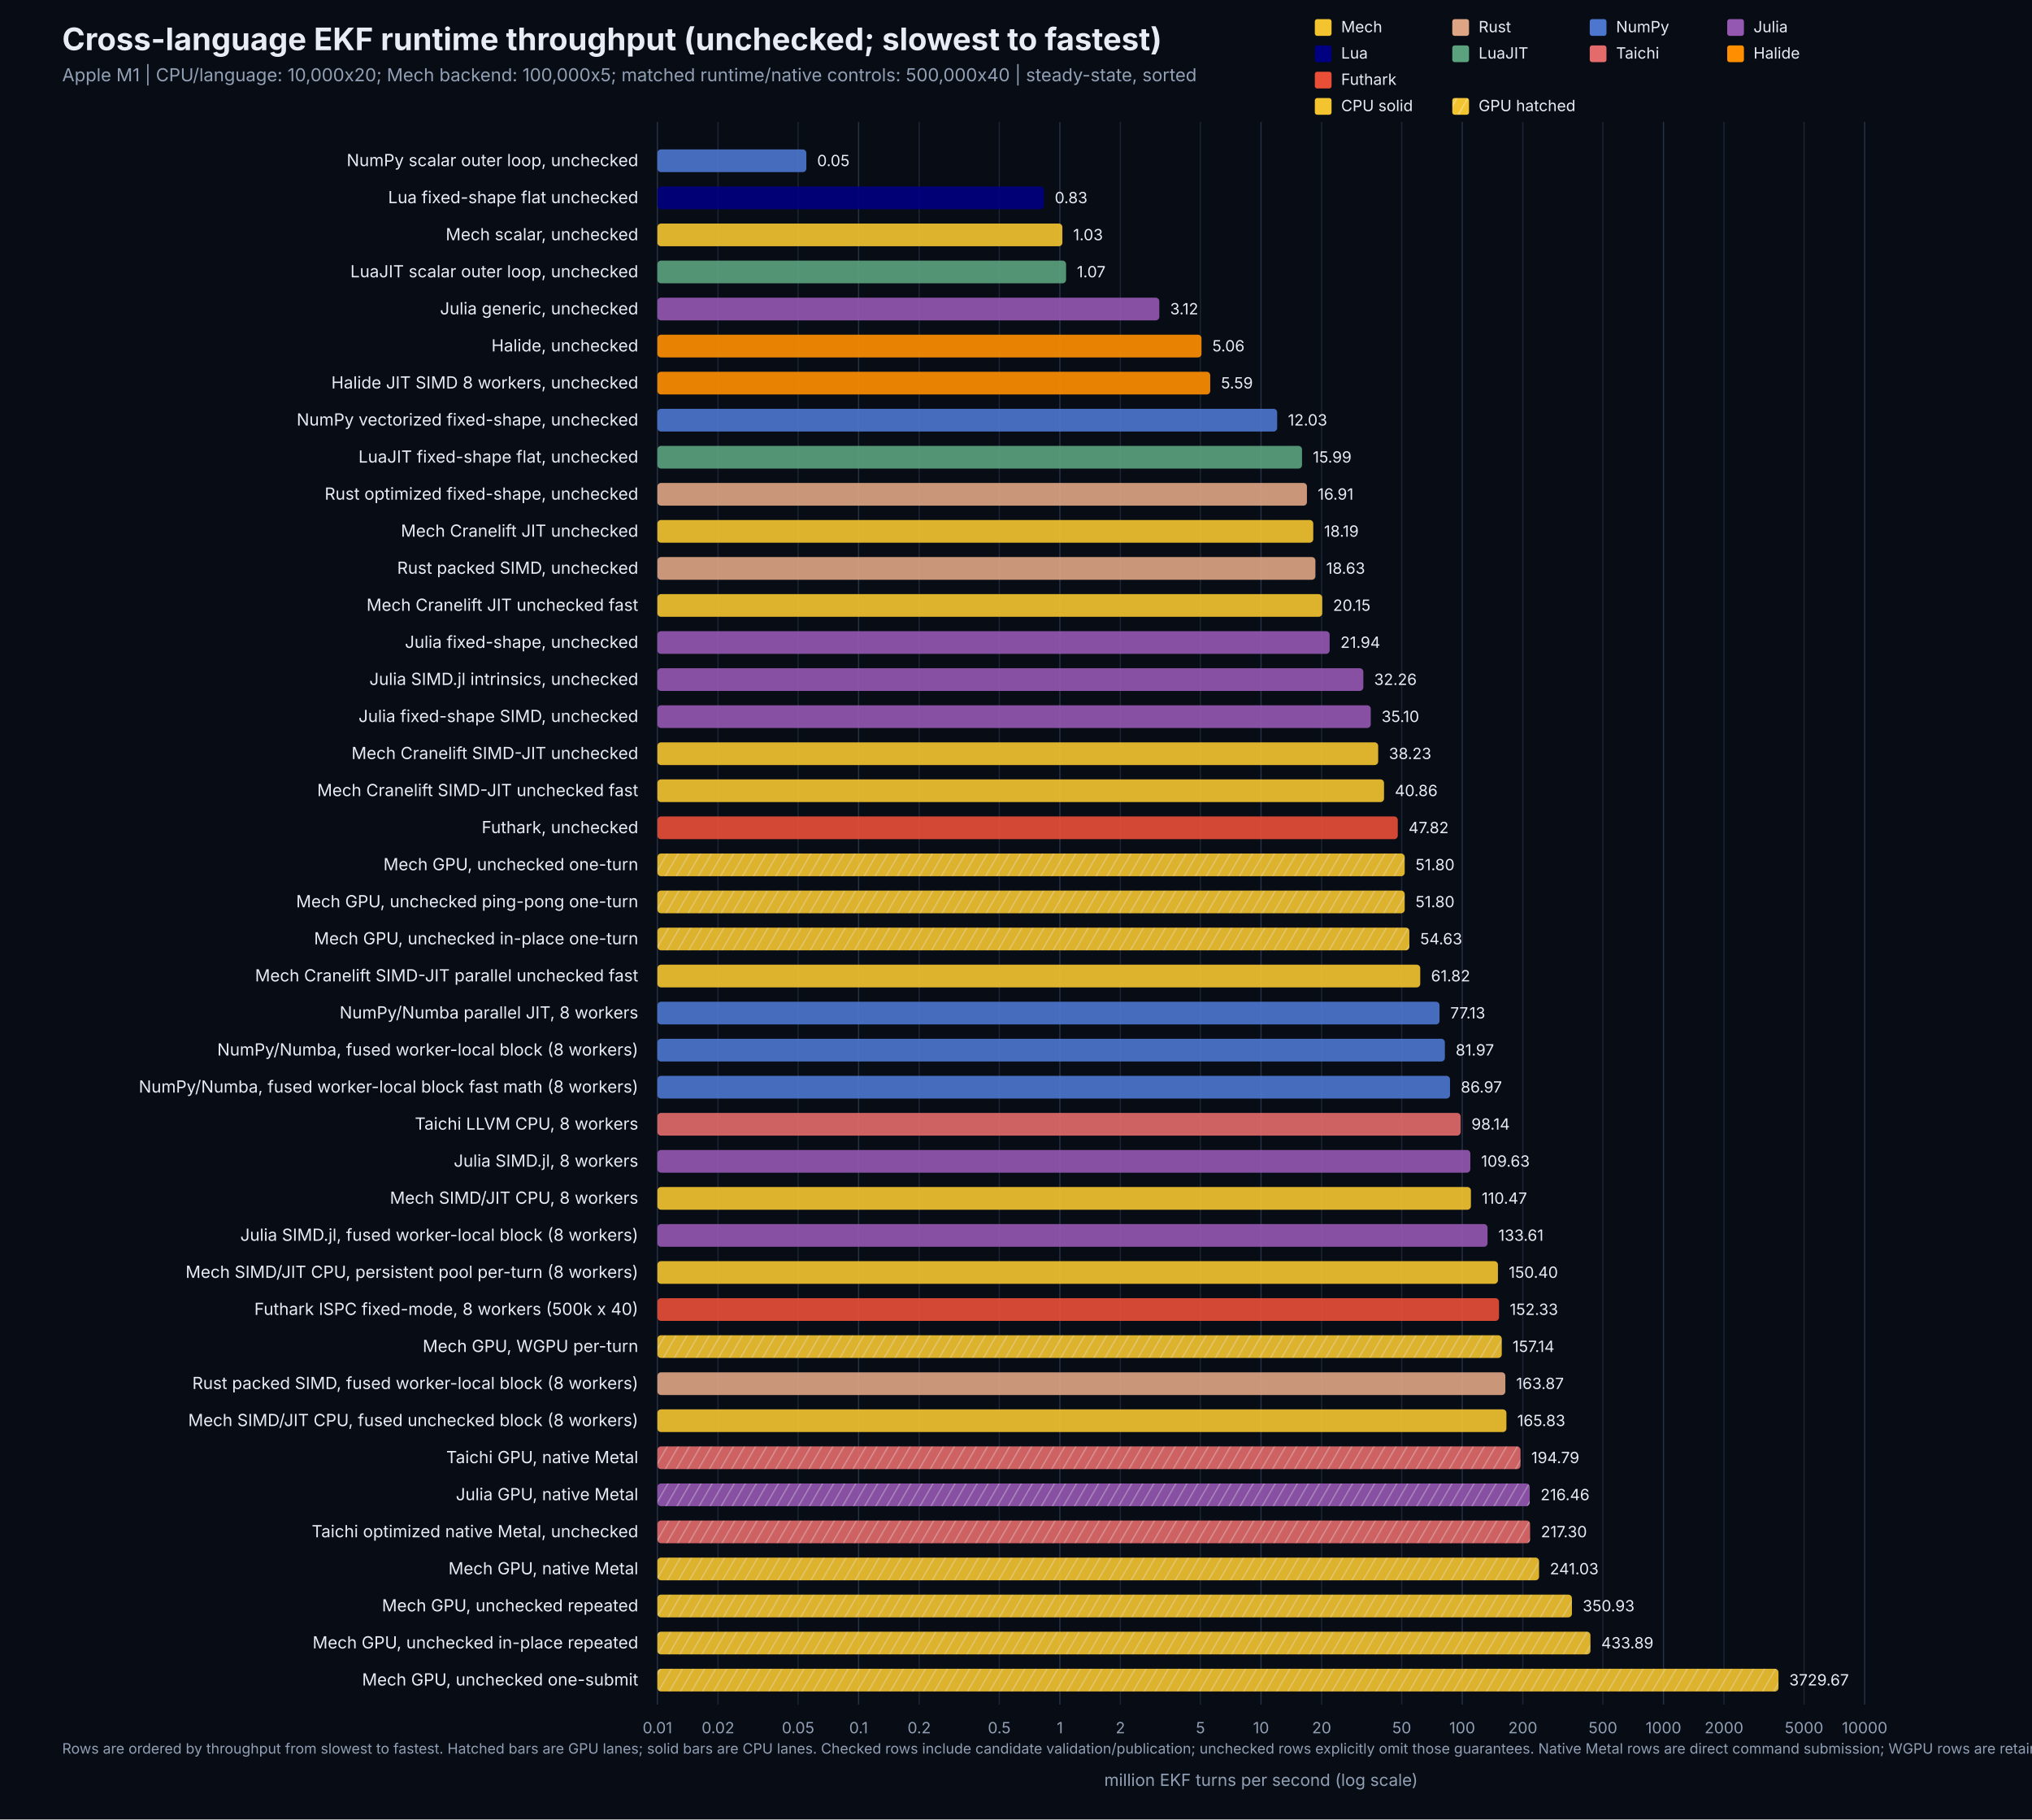
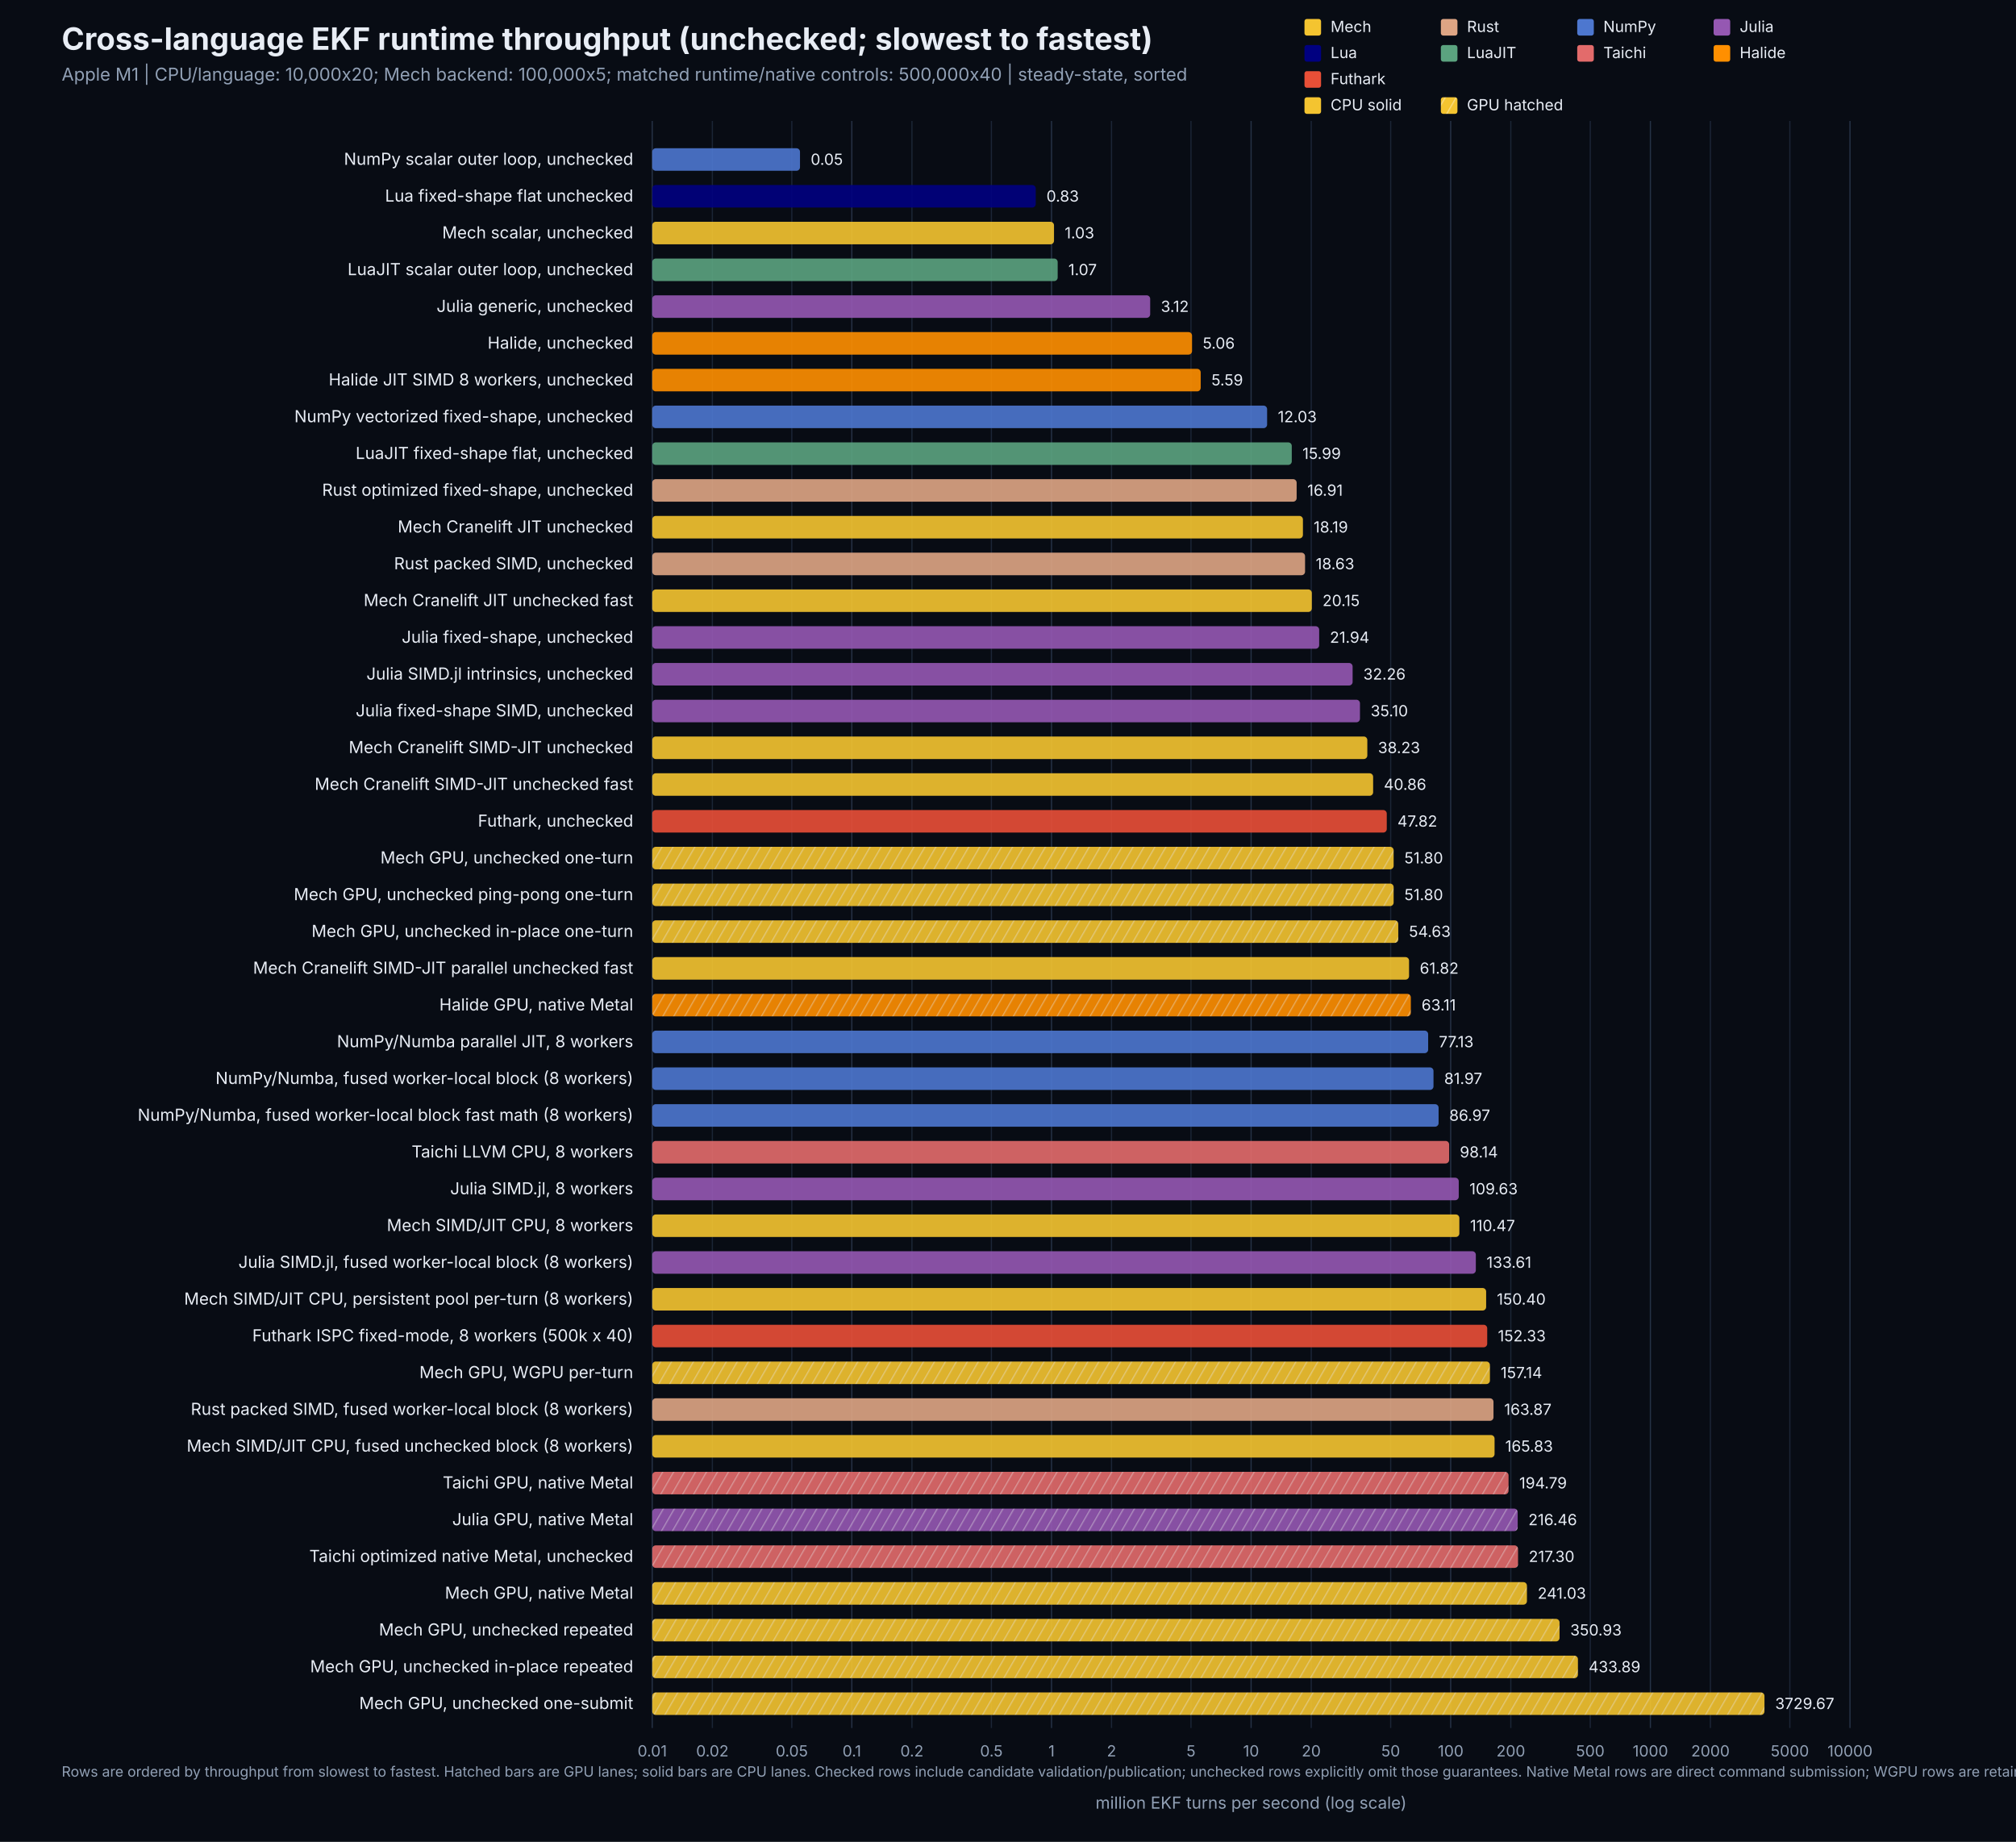
- <svg xmlns="http://www.w3.org/2000/svg" width="1700" height="1522" viewBox="0 0 1700 1522">
+ <svg xmlns="http://www.w3.org/2000/svg" width="1700" height="1553" viewBox="0 0 1700 1553">
  <rect width="100%" height="100%" fill="#080c14" />
  <defs>
    <pattern id="gpu-mech" width="8" height="8" patternUnits="userSpaceOnUse" patternTransform="rotate(30)">
      <rect width="8" height="8" fill="#f4c430" />
      <path d="M0 0V8" stroke="#ffffff" stroke-opacity="0.38" stroke-width="2" />
    </pattern>
    <pattern id="gpu-rust" width="8" height="8" patternUnits="userSpaceOnUse" patternTransform="rotate(30)">
      <rect width="8" height="8" fill="#dea584" />
      <path d="M0 0V8" stroke="#ffffff" stroke-opacity="0.38" stroke-width="2" />
    </pattern>
    <pattern id="gpu-numpy" width="8" height="8" patternUnits="userSpaceOnUse" patternTransform="rotate(30)">
      <rect width="8" height="8" fill="#4d77cf" />
      <path d="M0 0V8" stroke="#ffffff" stroke-opacity="0.38" stroke-width="2" />
    </pattern>
    <pattern id="gpu-julia" width="8" height="8" patternUnits="userSpaceOnUse" patternTransform="rotate(30)">
      <rect width="8" height="8" fill="#9558b2" />
      <path d="M0 0V8" stroke="#ffffff" stroke-opacity="0.38" stroke-width="2" />
    </pattern>
    <pattern id="gpu-lua" width="8" height="8" patternUnits="userSpaceOnUse" patternTransform="rotate(30)">
      <rect width="8" height="8" fill="#000080" />
      <path d="M0 0V8" stroke="#ffffff" stroke-opacity="0.38" stroke-width="2" />
    </pattern>
    <pattern id="gpu-luajit" width="8" height="8" patternUnits="userSpaceOnUse" patternTransform="rotate(30)">
      <rect width="8" height="8" fill="#5ba37f" />
      <path d="M0 0V8" stroke="#ffffff" stroke-opacity="0.38" stroke-width="2" />
    </pattern>
    <pattern id="gpu-taichi" width="8" height="8" patternUnits="userSpaceOnUse" patternTransform="rotate(30)">
      <rect width="8" height="8" fill="#e36b6b" />
      <path d="M0 0V8" stroke="#ffffff" stroke-opacity="0.38" stroke-width="2" />
    </pattern>
    <pattern id="gpu-halide" width="8" height="8" patternUnits="userSpaceOnUse" patternTransform="rotate(30)">
      <rect width="8" height="8" fill="#ff8f00" />
      <path d="M0 0V8" stroke="#ffffff" stroke-opacity="0.38" stroke-width="2" />
    </pattern>
    <pattern id="gpu-futhark" width="8" height="8" patternUnits="userSpaceOnUse" patternTransform="rotate(30)">
      <rect width="8" height="8" fill="#e94f37" />
      <path d="M0 0V8" stroke="#ffffff" stroke-opacity="0.38" stroke-width="2" />
    </pattern>
  </defs>
  <style>text{font-family:-apple-system,BlinkMacSystemFont,"Segoe UI",sans-serif;fill:#e8edf5} .muted{fill:#91a0b5} .grid{stroke:#263246;stroke-width:1} .minor-grid{stroke:#1b2536;stroke-width:1} .axis{fill:#91a0b5;font-size:13px} .label{font-size:14px} .value{font-size:13px;font-variant-numeric:tabular-nums}</style>
  <text x="52" y="42" font-size="26" font-weight="700">Cross-language EKF runtime throughput (unchecked; slowest to fastest)</text>
  <text x="52" y="68" class="muted" font-size="15">Apple M1 | CPU/language: 10,000x20; Mech backend: 100,000x5; matched runtime/native controls: 500,000x40 | steady-state, sorted</text>
-   <line x1="550.0" y1="102" x2="550.0" y2="1426" class="grid" />
-   <text x="550.0" y="1450" text-anchor="middle" class="axis">0.01</text>
-   <line x1="600.7" y1="102" x2="600.7" y2="1426" class="minor-grid" />
-   <text x="600.7" y="1450" text-anchor="middle" class="axis">0.02</text>
-   <line x1="667.7" y1="102" x2="667.7" y2="1426" class="minor-grid" />
-   <text x="667.7" y="1450" text-anchor="middle" class="axis">0.05</text>
-   <line x1="718.3" y1="102" x2="718.3" y2="1426" class="grid" />
-   <text x="718.3" y="1450" text-anchor="middle" class="axis">0.1</text>
-   <line x1="769.0" y1="102" x2="769.0" y2="1426" class="minor-grid" />
-   <text x="769.0" y="1450" text-anchor="middle" class="axis">0.2</text>
-   <line x1="836.0" y1="102" x2="836.0" y2="1426" class="minor-grid" />
-   <text x="836.0" y="1450" text-anchor="middle" class="axis">0.5</text>
-   <line x1="886.7" y1="102" x2="886.7" y2="1426" class="grid" />
-   <text x="886.7" y="1450" text-anchor="middle" class="axis">1</text>
-   <line x1="937.3" y1="102" x2="937.3" y2="1426" class="minor-grid" />
-   <text x="937.3" y="1450" text-anchor="middle" class="axis">2</text>
-   <line x1="1004.3" y1="102" x2="1004.3" y2="1426" class="minor-grid" />
-   <text x="1004.3" y="1450" text-anchor="middle" class="axis">5</text>
-   <line x1="1055.0" y1="102" x2="1055.0" y2="1426" class="grid" />
-   <text x="1055.0" y="1450" text-anchor="middle" class="axis">10</text>
-   <line x1="1105.7" y1="102" x2="1105.7" y2="1426" class="minor-grid" />
-   <text x="1105.7" y="1450" text-anchor="middle" class="axis">20</text>
-   <line x1="1172.7" y1="102" x2="1172.7" y2="1426" class="minor-grid" />
-   <text x="1172.7" y="1450" text-anchor="middle" class="axis">50</text>
-   <line x1="1223.3" y1="102" x2="1223.3" y2="1426" class="grid" />
-   <text x="1223.3" y="1450" text-anchor="middle" class="axis">100</text>
-   <line x1="1274.0" y1="102" x2="1274.0" y2="1426" class="minor-grid" />
-   <text x="1274.0" y="1450" text-anchor="middle" class="axis">200</text>
-   <line x1="1341.0" y1="102" x2="1341.0" y2="1426" class="minor-grid" />
-   <text x="1341.0" y="1450" text-anchor="middle" class="axis">500</text>
-   <line x1="1391.7" y1="102" x2="1391.7" y2="1426" class="grid" />
-   <text x="1391.7" y="1450" text-anchor="middle" class="axis">1000</text>
-   <line x1="1442.3" y1="102" x2="1442.3" y2="1426" class="minor-grid" />
-   <text x="1442.3" y="1450" text-anchor="middle" class="axis">2000</text>
-   <line x1="1509.3" y1="102" x2="1509.3" y2="1426" class="minor-grid" />
-   <text x="1509.3" y="1450" text-anchor="middle" class="axis">5000</text>
-   <line x1="1560.0" y1="102" x2="1560.0" y2="1426" class="grid" />
-   <text x="1560.0" y="1450" text-anchor="middle" class="axis">10000</text>
-   <text x="1055.0" y="1494" text-anchor="middle" class="muted" font-size="14">million EKF turns per second (log scale)</text>
+   <line x1="550.0" y1="102" x2="550.0" y2="1457" class="grid" />
+   <text x="550.0" y="1481" text-anchor="middle" class="axis">0.01</text>
+   <line x1="600.7" y1="102" x2="600.7" y2="1457" class="minor-grid" />
+   <text x="600.7" y="1481" text-anchor="middle" class="axis">0.02</text>
+   <line x1="667.7" y1="102" x2="667.7" y2="1457" class="minor-grid" />
+   <text x="667.7" y="1481" text-anchor="middle" class="axis">0.05</text>
+   <line x1="718.3" y1="102" x2="718.3" y2="1457" class="grid" />
+   <text x="718.3" y="1481" text-anchor="middle" class="axis">0.1</text>
+   <line x1="769.0" y1="102" x2="769.0" y2="1457" class="minor-grid" />
+   <text x="769.0" y="1481" text-anchor="middle" class="axis">0.2</text>
+   <line x1="836.0" y1="102" x2="836.0" y2="1457" class="minor-grid" />
+   <text x="836.0" y="1481" text-anchor="middle" class="axis">0.5</text>
+   <line x1="886.7" y1="102" x2="886.7" y2="1457" class="grid" />
+   <text x="886.7" y="1481" text-anchor="middle" class="axis">1</text>
+   <line x1="937.3" y1="102" x2="937.3" y2="1457" class="minor-grid" />
+   <text x="937.3" y="1481" text-anchor="middle" class="axis">2</text>
+   <line x1="1004.3" y1="102" x2="1004.3" y2="1457" class="minor-grid" />
+   <text x="1004.3" y="1481" text-anchor="middle" class="axis">5</text>
+   <line x1="1055.0" y1="102" x2="1055.0" y2="1457" class="grid" />
+   <text x="1055.0" y="1481" text-anchor="middle" class="axis">10</text>
+   <line x1="1105.7" y1="102" x2="1105.7" y2="1457" class="minor-grid" />
+   <text x="1105.7" y="1481" text-anchor="middle" class="axis">20</text>
+   <line x1="1172.7" y1="102" x2="1172.7" y2="1457" class="minor-grid" />
+   <text x="1172.7" y="1481" text-anchor="middle" class="axis">50</text>
+   <line x1="1223.3" y1="102" x2="1223.3" y2="1457" class="grid" />
+   <text x="1223.3" y="1481" text-anchor="middle" class="axis">100</text>
+   <line x1="1274.0" y1="102" x2="1274.0" y2="1457" class="minor-grid" />
+   <text x="1274.0" y="1481" text-anchor="middle" class="axis">200</text>
+   <line x1="1341.0" y1="102" x2="1341.0" y2="1457" class="minor-grid" />
+   <text x="1341.0" y="1481" text-anchor="middle" class="axis">500</text>
+   <line x1="1391.7" y1="102" x2="1391.7" y2="1457" class="grid" />
+   <text x="1391.7" y="1481" text-anchor="middle" class="axis">1000</text>
+   <line x1="1442.3" y1="102" x2="1442.3" y2="1457" class="minor-grid" />
+   <text x="1442.3" y="1481" text-anchor="middle" class="axis">2000</text>
+   <line x1="1509.3" y1="102" x2="1509.3" y2="1457" class="minor-grid" />
+   <text x="1509.3" y="1481" text-anchor="middle" class="axis">5000</text>
+   <line x1="1560.0" y1="102" x2="1560.0" y2="1457" class="grid" />
+   <text x="1560.0" y="1481" text-anchor="middle" class="axis">10000</text>
+   <text x="1055.0" y="1525" text-anchor="middle" class="muted" font-size="14">million EKF turns per second (log scale)</text>
  <rect x="1100" y="16" width="14" height="14" rx="2" fill="#f4c430" />
  <text x="1122" y="27" font-size="13">Mech</text>
  <rect x="1215" y="16" width="14" height="14" rx="2" fill="#dea584" />
  <text x="1237" y="27" font-size="13">Rust</text>
  <rect x="1330" y="16" width="14" height="14" rx="2" fill="#4d77cf" />
  <text x="1352" y="27" font-size="13">NumPy</text>
  <rect x="1445" y="16" width="14" height="14" rx="2" fill="#9558b2" />
  <text x="1467" y="27" font-size="13">Julia</text>
  <rect x="1100" y="38" width="14" height="14" rx="2" fill="#000080" />
  <text x="1122" y="49" font-size="13">Lua</text>
  <rect x="1215" y="38" width="14" height="14" rx="2" fill="#5ba37f" />
  <text x="1237" y="49" font-size="13">LuaJIT</text>
  <rect x="1330" y="38" width="14" height="14" rx="2" fill="#e36b6b" />
  <text x="1352" y="49" font-size="13">Taichi</text>
  <rect x="1445" y="38" width="14" height="14" rx="2" fill="#ff8f00" />
  <text x="1467" y="49" font-size="13">Halide</text>
  <rect x="1100" y="60" width="14" height="14" rx="2" fill="#e94f37" />
  <text x="1122" y="71" font-size="13">Futhark</text>
  <rect x="1100" y="82" width="14" height="14" rx="2" fill="#f4c430" />
  <text x="1122" y="93" font-size="13">CPU solid</text>
  <rect x="1215" y="82" width="14" height="14" rx="2" fill="url(#gpu-mech)" />
  <text x="1237" y="93" font-size="13">GPU hatched</text>
  <text x="534" y="139" text-anchor="end" class="label">NumPy scalar outer loop, unchecked</text>
  <rect x="550" y="125" width="124.6" height="19" rx="3" fill="#4d77cf" opacity="0.9" />
  <text x="683.6" y="139" class="value">0.05</text>
  <text x="534" y="170" text-anchor="end" class="label">Lua fixed-shape flat unchecked</text>
  <rect x="550" y="156" width="323.4" height="19" rx="3" fill="#000080" opacity="0.9" />
  <text x="882.4" y="170" class="value">0.83</text>
  <text x="534" y="201" text-anchor="end" class="label">Mech scalar, unchecked</text>
  <rect x="550" y="187" width="338.8" height="19" rx="3" fill="#f4c430" opacity="0.9" />
  <text x="897.8" y="201" class="value">1.03</text>
  <text x="534" y="232" text-anchor="end" class="label">LuaJIT scalar outer loop, unchecked</text>
  <rect x="550" y="218" width="341.9" height="19" rx="3" fill="#5ba37f" opacity="0.9" />
  <text x="900.9" y="232" class="value">1.07</text>
  <text x="534" y="263" text-anchor="end" class="label">Julia generic, unchecked</text>
  <rect x="550" y="249" width="419.9" height="19" rx="3" fill="#9558b2" opacity="0.9" />
  <text x="978.9" y="263" class="value">3.12</text>
  <text x="534" y="294" text-anchor="end" class="label">Halide, unchecked</text>
  <rect x="550" y="280" width="455.2" height="19" rx="3" fill="#ff8f00" opacity="0.9" />
  <text x="1014.2" y="294" class="value">5.06</text>
  <text x="534" y="325" text-anchor="end" class="label">Halide JIT SIMD 8 workers, unchecked</text>
  <rect x="550" y="311" width="462.5" height="19" rx="3" fill="#ff8f00" opacity="0.9" />
  <text x="1021.5" y="325" class="value">5.59</text>
  <text x="534" y="356" text-anchor="end" class="label">NumPy vectorized fixed-shape, unchecked</text>
  <rect x="550" y="342" width="518.5" height="19" rx="3" fill="#4d77cf" opacity="0.9" />
  <text x="1077.5" y="356" class="value">12.03</text>
  <text x="534" y="387" text-anchor="end" class="label">LuaJIT fixed-shape flat, unchecked</text>
  <rect x="550" y="373" width="539.3" height="19" rx="3" fill="#5ba37f" opacity="0.9" />
  <text x="1098.3" y="387" class="value">15.99</text>
  <text x="534" y="418" text-anchor="end" class="label">Rust optimized fixed-shape, unchecked</text>
  <rect x="550" y="404" width="543.4" height="19" rx="3" fill="#dea584" opacity="0.9" />
  <text x="1102.4" y="418" class="value">16.91</text>
  <text x="534" y="449" text-anchor="end" class="label">Mech Cranelift JIT unchecked</text>
  <rect x="550" y="435" width="548.7" height="19" rx="3" fill="#f4c430" opacity="0.9" />
  <text x="1107.7" y="449" class="value">18.19</text>
  <text x="534" y="480" text-anchor="end" class="label">Rust packed SIMD, unchecked</text>
  <rect x="550" y="466" width="550.5" height="19" rx="3" fill="#dea584" opacity="0.9" />
  <text x="1109.5" y="480" class="value">18.63</text>
  <text x="534" y="511" text-anchor="end" class="label">Mech Cranelift JIT unchecked fast</text>
  <rect x="550" y="497" width="556.2" height="19" rx="3" fill="#f4c430" opacity="0.9" />
  <text x="1115.2" y="511" class="value">20.15</text>
  <text x="534" y="542" text-anchor="end" class="label">Julia fixed-shape, unchecked</text>
  <rect x="550" y="528" width="562.4" height="19" rx="3" fill="#9558b2" opacity="0.9" />
  <text x="1121.4" y="542" class="value">21.94</text>
  <text x="534" y="573" text-anchor="end" class="label">Julia SIMD.jl intrinsics, unchecked</text>
  <rect x="550" y="559" width="590.6" height="19" rx="3" fill="#9558b2" opacity="0.9" />
  <text x="1149.6" y="573" class="value">32.26</text>
  <text x="534" y="604" text-anchor="end" class="label">Julia fixed-shape SIMD, unchecked</text>
  <rect x="550" y="590" width="596.8" height="19" rx="3" fill="#9558b2" opacity="0.9" />
  <text x="1155.8" y="604" class="value">35.10</text>
  <text x="534" y="635" text-anchor="end" class="label">Mech Cranelift SIMD-JIT unchecked</text>
  <rect x="550" y="621" width="603.0" height="19" rx="3" fill="#f4c430" opacity="0.9" />
  <text x="1162.0" y="635" class="value">38.23</text>
  <text x="534" y="666" text-anchor="end" class="label">Mech Cranelift SIMD-JIT unchecked fast</text>
  <rect x="550" y="652" width="607.9" height="19" rx="3" fill="#f4c430" opacity="0.9" />
  <text x="1166.9" y="666" class="value">40.86</text>
  <text x="534" y="697" text-anchor="end" class="label">Futhark, unchecked</text>
  <rect x="550" y="683" width="619.4" height="19" rx="3" fill="#e94f37" opacity="0.9" />
  <text x="1178.4" y="697" class="value">47.82</text>
  <text x="534" y="728" text-anchor="end" class="label">Mech GPU, unchecked one-turn</text>
  <rect x="550" y="714" width="625.2" height="19" rx="3" fill="url(#gpu-mech)" opacity="0.9" />
  <text x="1184.2" y="728" class="value">51.80</text>
  <text x="534" y="759" text-anchor="end" class="label">Mech GPU, unchecked ping-pong one-turn</text>
  <rect x="550" y="745" width="625.2" height="19" rx="3" fill="url(#gpu-mech)" opacity="0.9" />
  <text x="1184.2" y="759" class="value">51.80</text>
  <text x="534" y="790" text-anchor="end" class="label">Mech GPU, unchecked in-place one-turn</text>
  <rect x="550" y="776" width="629.1" height="19" rx="3" fill="url(#gpu-mech)" opacity="0.9" />
  <text x="1188.1" y="790" class="value">54.63</text>
  <text x="534" y="821" text-anchor="end" class="label">Mech Cranelift SIMD-JIT parallel unchecked fast</text>
  <rect x="550" y="807" width="638.2" height="19" rx="3" fill="#f4c430" opacity="0.9" />
  <text x="1197.2" y="821" class="value">61.82</text>
-   <text x="534" y="852" text-anchor="end" class="label">NumPy/Numba parallel JIT, 8 workers</text>
-   <rect x="550" y="838" width="654.3" height="19" rx="3" fill="#4d77cf" opacity="0.9" />
-   <text x="1213.3" y="852" class="value">77.13</text>
-   <text x="534" y="883" text-anchor="end" class="label">NumPy/Numba, fused worker-local block (8 workers)</text>
-   <rect x="550" y="869" width="658.8" height="19" rx="3" fill="#4d77cf" opacity="0.9" />
-   <text x="1217.8" y="883" class="value">81.97</text>
-   <text x="534" y="914" text-anchor="end" class="label">NumPy/Numba, fused worker-local block fast math (8 workers)</text>
-   <rect x="550" y="900" width="663.1" height="19" rx="3" fill="#4d77cf" opacity="0.9" />
-   <text x="1222.1" y="914" class="value">86.97</text>
-   <text x="534" y="945" text-anchor="end" class="label">Taichi LLVM CPU, 8 workers</text>
-   <rect x="550" y="931" width="672.0" height="19" rx="3" fill="#e36b6b" opacity="0.9" />
-   <text x="1231.0" y="945" class="value">98.14</text>
-   <text x="534" y="976" text-anchor="end" class="label">Julia SIMD.jl, 8 workers</text>
-   <rect x="550" y="962" width="680.1" height="19" rx="3" fill="#9558b2" opacity="0.9" />
-   <text x="1239.1" y="976" class="value">109.63</text>
-   <text x="534" y="1007" text-anchor="end" class="label">Mech SIMD/JIT CPU, 8 workers</text>
-   <rect x="550" y="993" width="680.6" height="19" rx="3" fill="#f4c430" opacity="0.9" />
-   <text x="1239.6" y="1007" class="value">110.47</text>
-   <text x="534" y="1038" text-anchor="end" class="label">Julia SIMD.jl, fused worker-local block (8 workers)</text>
-   <rect x="550" y="1024" width="694.5" height="19" rx="3" fill="#9558b2" opacity="0.9" />
-   <text x="1253.5" y="1038" class="value">133.61</text>
-   <text x="534" y="1069" text-anchor="end" class="label">Mech SIMD/JIT CPU, persistent pool per-turn (8 workers)</text>
-   <rect x="550" y="1055" width="703.2" height="19" rx="3" fill="#f4c430" opacity="0.9" />
-   <text x="1262.2" y="1069" class="value">150.40</text>
-   <text x="534" y="1100" text-anchor="end" class="label">Futhark ISPC fixed-mode, 8 workers (500k x 40)</text>
-   <rect x="550" y="1086" width="704.1" height="19" rx="3" fill="#e94f37" opacity="0.9" />
-   <text x="1263.1" y="1100" class="value">152.33</text>
-   <text x="534" y="1131" text-anchor="end" class="label">Mech GPU, WGPU per-turn</text>
-   <rect x="550" y="1117" width="706.4" height="19" rx="3" fill="url(#gpu-mech)" opacity="0.9" />
-   <text x="1265.4" y="1131" class="value">157.14</text>
-   <text x="534" y="1162" text-anchor="end" class="label">Rust packed SIMD, fused worker-local block (8 workers)</text>
-   <rect x="550" y="1148" width="709.4" height="19" rx="3" fill="#dea584" opacity="0.9" />
-   <text x="1268.4" y="1162" class="value">163.87</text>
-   <text x="534" y="1193" text-anchor="end" class="label">Mech SIMD/JIT CPU, fused unchecked block (8 workers)</text>
-   <rect x="550" y="1179" width="710.3" height="19" rx="3" fill="#f4c430" opacity="0.9" />
-   <text x="1269.3" y="1193" class="value">165.83</text>
-   <text x="534" y="1224" text-anchor="end" class="label">Taichi GPU, native Metal</text>
-   <rect x="550" y="1210" width="722.1" height="19" rx="3" fill="url(#gpu-taichi)" opacity="0.9" />
-   <text x="1281.1" y="1224" class="value">194.79</text>
-   <text x="534" y="1255" text-anchor="end" class="label">Julia GPU, native Metal</text>
-   <rect x="550" y="1241" width="729.8" height="19" rx="3" fill="url(#gpu-julia)" opacity="0.9" />
-   <text x="1288.8" y="1255" class="value">216.46</text>
-   <text x="534" y="1286" text-anchor="end" class="label">Taichi optimized native Metal, unchecked</text>
-   <rect x="550" y="1272" width="730.1" height="19" rx="3" fill="url(#gpu-taichi)" opacity="0.9" />
-   <text x="1289.1" y="1286" class="value">217.30</text>
-   <text x="534" y="1317" text-anchor="end" class="label">Mech GPU, native Metal</text>
-   <rect x="550" y="1303" width="737.6" height="19" rx="3" fill="url(#gpu-mech)" opacity="0.9" />
-   <text x="1296.6" y="1317" class="value">241.03</text>
-   <text x="534" y="1348" text-anchor="end" class="label">Mech GPU, unchecked repeated</text>
-   <rect x="550" y="1334" width="765.1" height="19" rx="3" fill="url(#gpu-mech)" opacity="0.9" />
-   <text x="1324.1" y="1348" class="value">350.93</text>
-   <text x="534" y="1379" text-anchor="end" class="label">Mech GPU, unchecked in-place repeated</text>
-   <rect x="550" y="1365" width="780.6" height="19" rx="3" fill="url(#gpu-mech)" opacity="0.9" />
-   <text x="1339.6" y="1379" class="value">433.89</text>
-   <text x="534" y="1410" text-anchor="end" class="label">Mech GPU, unchecked one-submit</text>
-   <rect x="550" y="1396" width="937.9" height="19" rx="3" fill="url(#gpu-mech)" opacity="0.9" />
-   <text x="1496.9" y="1410" class="value">3729.67</text>
-   <text x="52" y="1467" class="muted" font-size="12">Rows are ordered by throughput from slowest to fastest. Hatched bars are GPU lanes; solid bars are CPU lanes. Checked rows include candidate validation/publication; unchecked rows explicitly omit those guarantees. Native Metal rows are direct command submission; WGPU rows are retained as a portable transport control. Compilation, allocation, warmup, and final readback are excluded from the timed region.</text>
+   <text x="534" y="852" text-anchor="end" class="label">Halide GPU, native Metal</text>
+   <rect x="550" y="838" width="639.7" height="19" rx="3" fill="url(#gpu-halide)" opacity="0.9" />
+   <text x="1198.7" y="852" class="value">63.11</text>
+   <text x="534" y="883" text-anchor="end" class="label">NumPy/Numba parallel JIT, 8 workers</text>
+   <rect x="550" y="869" width="654.3" height="19" rx="3" fill="#4d77cf" opacity="0.9" />
+   <text x="1213.3" y="883" class="value">77.13</text>
+   <text x="534" y="914" text-anchor="end" class="label">NumPy/Numba, fused worker-local block (8 workers)</text>
+   <rect x="550" y="900" width="658.8" height="19" rx="3" fill="#4d77cf" opacity="0.9" />
+   <text x="1217.8" y="914" class="value">81.97</text>
+   <text x="534" y="945" text-anchor="end" class="label">NumPy/Numba, fused worker-local block fast math (8 workers)</text>
+   <rect x="550" y="931" width="663.1" height="19" rx="3" fill="#4d77cf" opacity="0.9" />
+   <text x="1222.1" y="945" class="value">86.97</text>
+   <text x="534" y="976" text-anchor="end" class="label">Taichi LLVM CPU, 8 workers</text>
+   <rect x="550" y="962" width="672.0" height="19" rx="3" fill="#e36b6b" opacity="0.9" />
+   <text x="1231.0" y="976" class="value">98.14</text>
+   <text x="534" y="1007" text-anchor="end" class="label">Julia SIMD.jl, 8 workers</text>
+   <rect x="550" y="993" width="680.1" height="19" rx="3" fill="#9558b2" opacity="0.9" />
+   <text x="1239.1" y="1007" class="value">109.63</text>
+   <text x="534" y="1038" text-anchor="end" class="label">Mech SIMD/JIT CPU, 8 workers</text>
+   <rect x="550" y="1024" width="680.6" height="19" rx="3" fill="#f4c430" opacity="0.9" />
+   <text x="1239.6" y="1038" class="value">110.47</text>
+   <text x="534" y="1069" text-anchor="end" class="label">Julia SIMD.jl, fused worker-local block (8 workers)</text>
+   <rect x="550" y="1055" width="694.5" height="19" rx="3" fill="#9558b2" opacity="0.9" />
+   <text x="1253.5" y="1069" class="value">133.61</text>
+   <text x="534" y="1100" text-anchor="end" class="label">Mech SIMD/JIT CPU, persistent pool per-turn (8 workers)</text>
+   <rect x="550" y="1086" width="703.2" height="19" rx="3" fill="#f4c430" opacity="0.9" />
+   <text x="1262.2" y="1100" class="value">150.40</text>
+   <text x="534" y="1131" text-anchor="end" class="label">Futhark ISPC fixed-mode, 8 workers (500k x 40)</text>
+   <rect x="550" y="1117" width="704.1" height="19" rx="3" fill="#e94f37" opacity="0.9" />
+   <text x="1263.1" y="1131" class="value">152.33</text>
+   <text x="534" y="1162" text-anchor="end" class="label">Mech GPU, WGPU per-turn</text>
+   <rect x="550" y="1148" width="706.4" height="19" rx="3" fill="url(#gpu-mech)" opacity="0.9" />
+   <text x="1265.4" y="1162" class="value">157.14</text>
+   <text x="534" y="1193" text-anchor="end" class="label">Rust packed SIMD, fused worker-local block (8 workers)</text>
+   <rect x="550" y="1179" width="709.4" height="19" rx="3" fill="#dea584" opacity="0.9" />
+   <text x="1268.4" y="1193" class="value">163.87</text>
+   <text x="534" y="1224" text-anchor="end" class="label">Mech SIMD/JIT CPU, fused unchecked block (8 workers)</text>
+   <rect x="550" y="1210" width="710.3" height="19" rx="3" fill="#f4c430" opacity="0.9" />
+   <text x="1269.3" y="1224" class="value">165.83</text>
+   <text x="534" y="1255" text-anchor="end" class="label">Taichi GPU, native Metal</text>
+   <rect x="550" y="1241" width="722.1" height="19" rx="3" fill="url(#gpu-taichi)" opacity="0.9" />
+   <text x="1281.1" y="1255" class="value">194.79</text>
+   <text x="534" y="1286" text-anchor="end" class="label">Julia GPU, native Metal</text>
+   <rect x="550" y="1272" width="729.8" height="19" rx="3" fill="url(#gpu-julia)" opacity="0.9" />
+   <text x="1288.8" y="1286" class="value">216.46</text>
+   <text x="534" y="1317" text-anchor="end" class="label">Taichi optimized native Metal, unchecked</text>
+   <rect x="550" y="1303" width="730.1" height="19" rx="3" fill="url(#gpu-taichi)" opacity="0.9" />
+   <text x="1289.1" y="1317" class="value">217.30</text>
+   <text x="534" y="1348" text-anchor="end" class="label">Mech GPU, native Metal</text>
+   <rect x="550" y="1334" width="737.6" height="19" rx="3" fill="url(#gpu-mech)" opacity="0.9" />
+   <text x="1296.6" y="1348" class="value">241.03</text>
+   <text x="534" y="1379" text-anchor="end" class="label">Mech GPU, unchecked repeated</text>
+   <rect x="550" y="1365" width="765.1" height="19" rx="3" fill="url(#gpu-mech)" opacity="0.9" />
+   <text x="1324.1" y="1379" class="value">350.93</text>
+   <text x="534" y="1410" text-anchor="end" class="label">Mech GPU, unchecked in-place repeated</text>
+   <rect x="550" y="1396" width="780.6" height="19" rx="3" fill="url(#gpu-mech)" opacity="0.9" />
+   <text x="1339.6" y="1410" class="value">433.89</text>
+   <text x="534" y="1441" text-anchor="end" class="label">Mech GPU, unchecked one-submit</text>
+   <rect x="550" y="1427" width="937.9" height="19" rx="3" fill="url(#gpu-mech)" opacity="0.9" />
+   <text x="1496.9" y="1441" class="value">3729.67</text>
+   <text x="52" y="1498" class="muted" font-size="12">Rows are ordered by throughput from slowest to fastest. Hatched bars are GPU lanes; solid bars are CPU lanes. Checked rows include candidate validation/publication; unchecked rows explicitly omit those guarantees. Native Metal rows are direct command submission; WGPU rows are retained as a portable transport control. Compilation, allocation, warmup, and final readback are excluded from the timed region.</text>
</svg>
